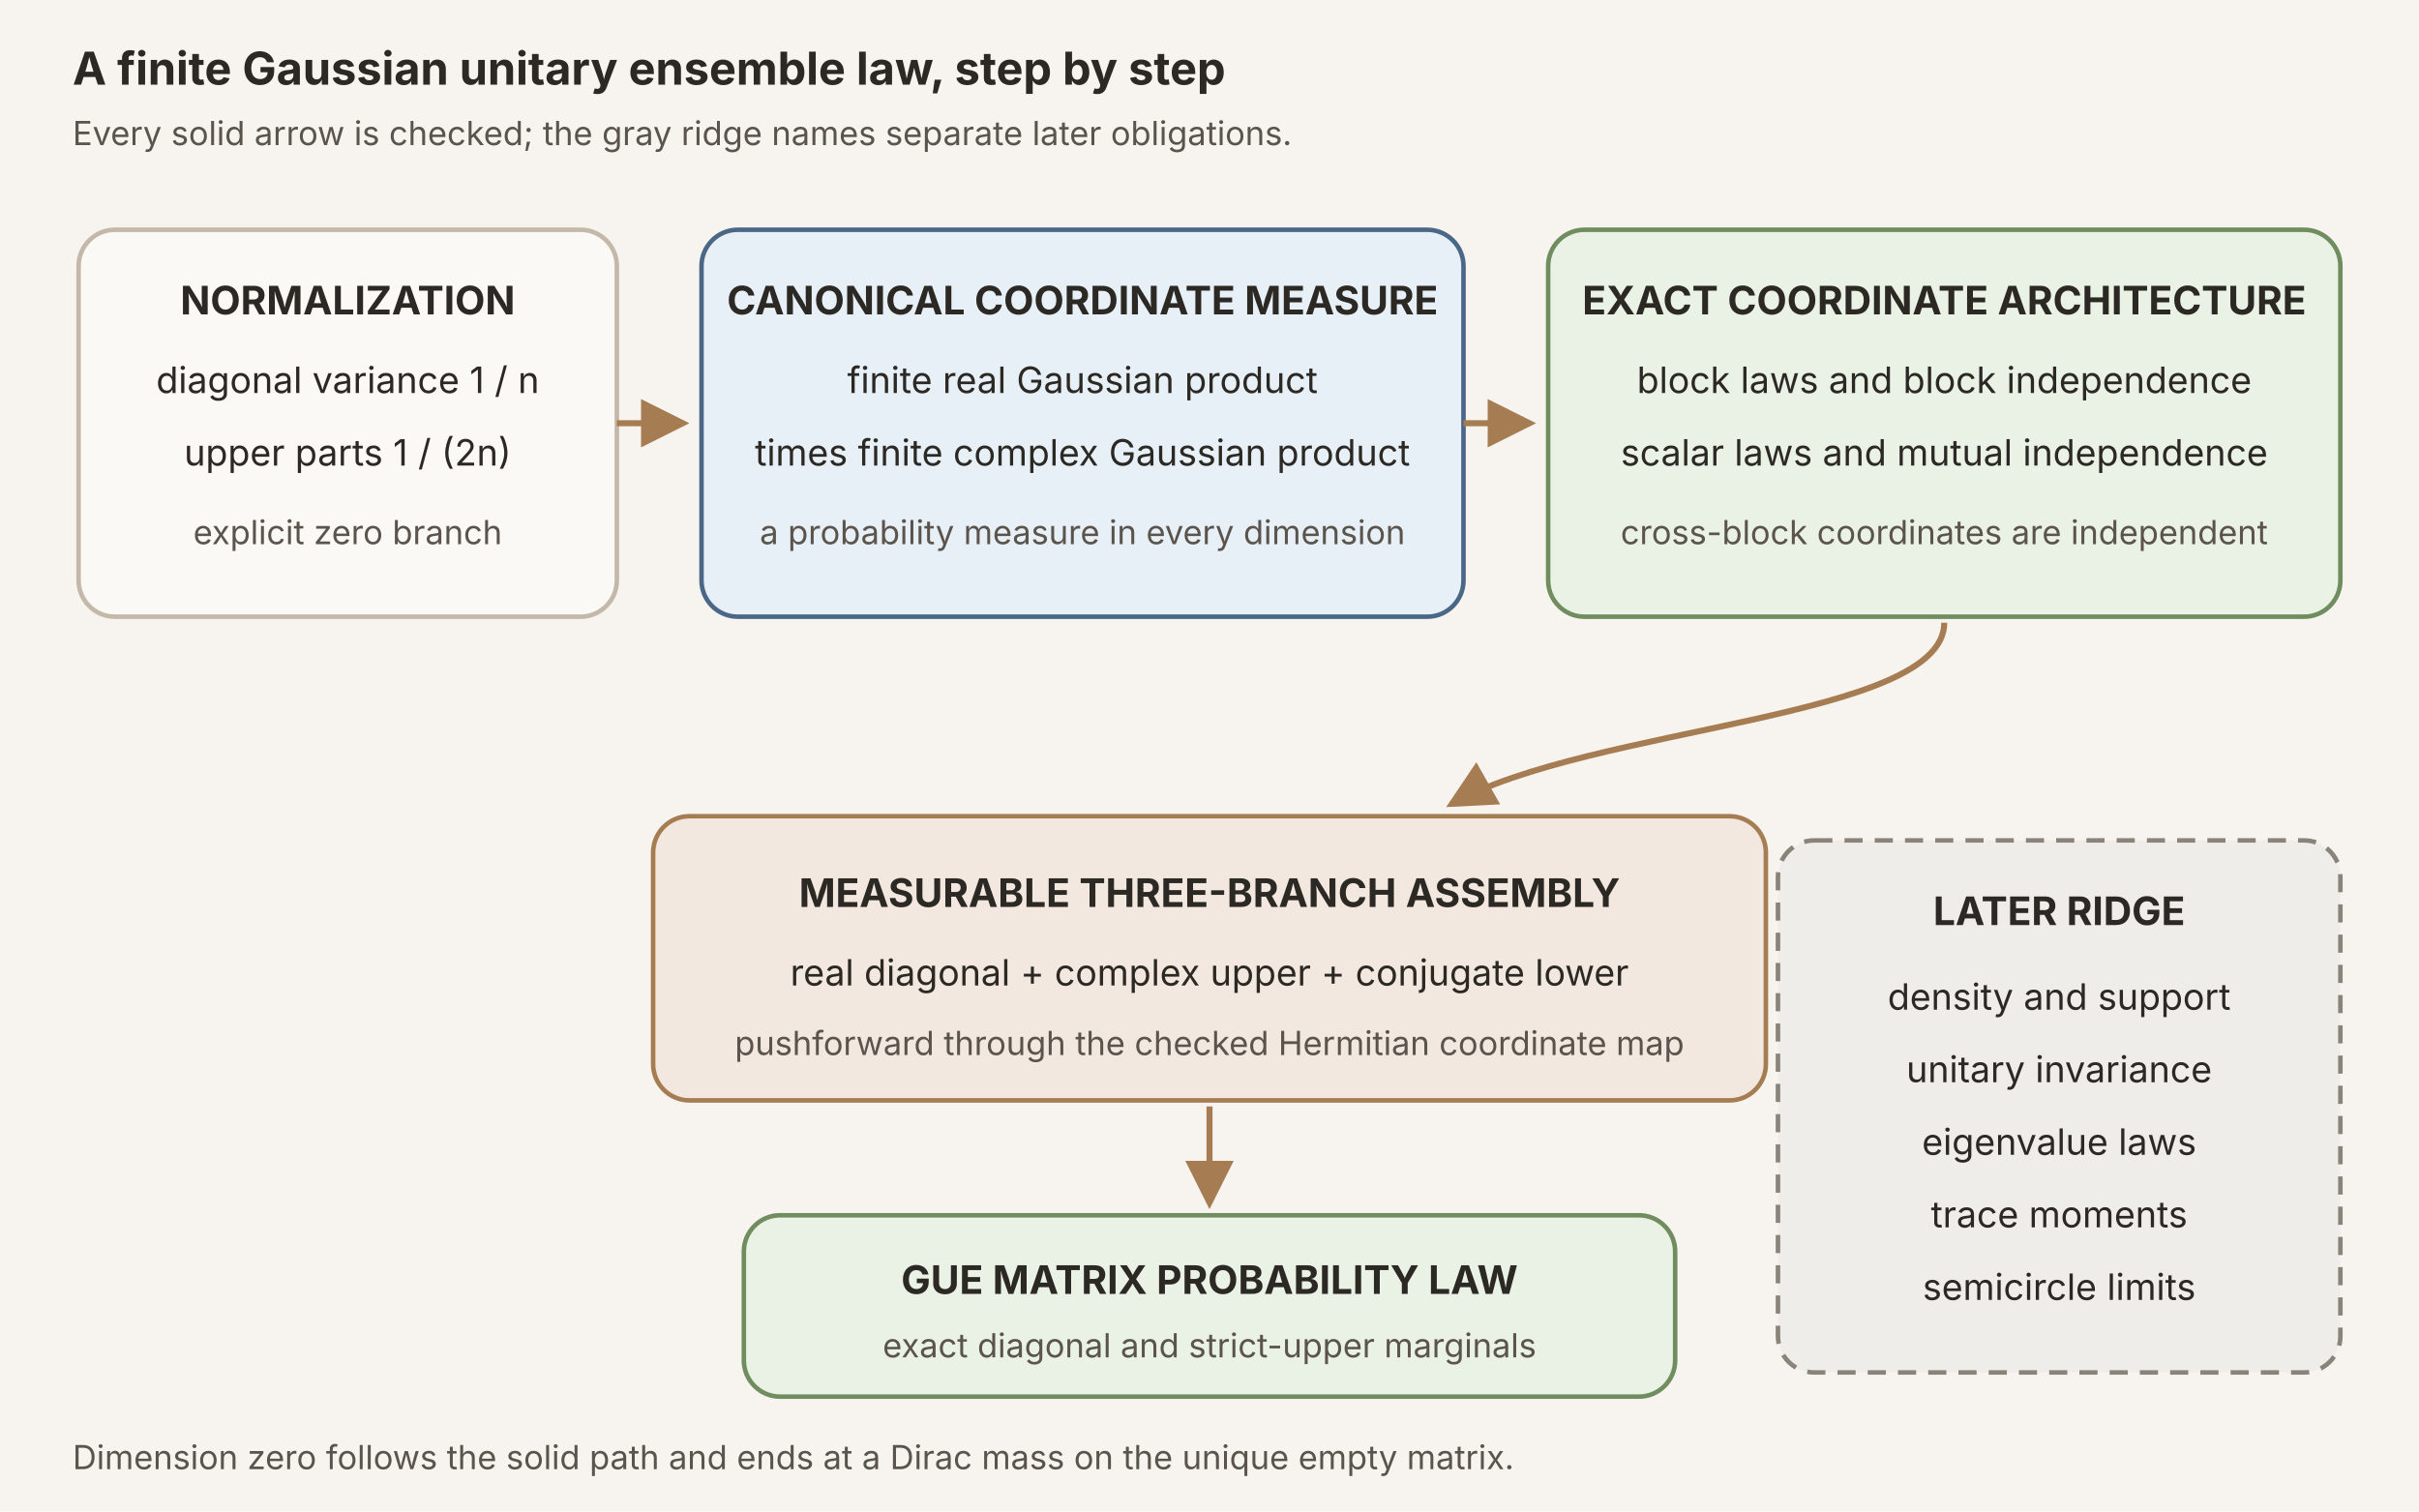
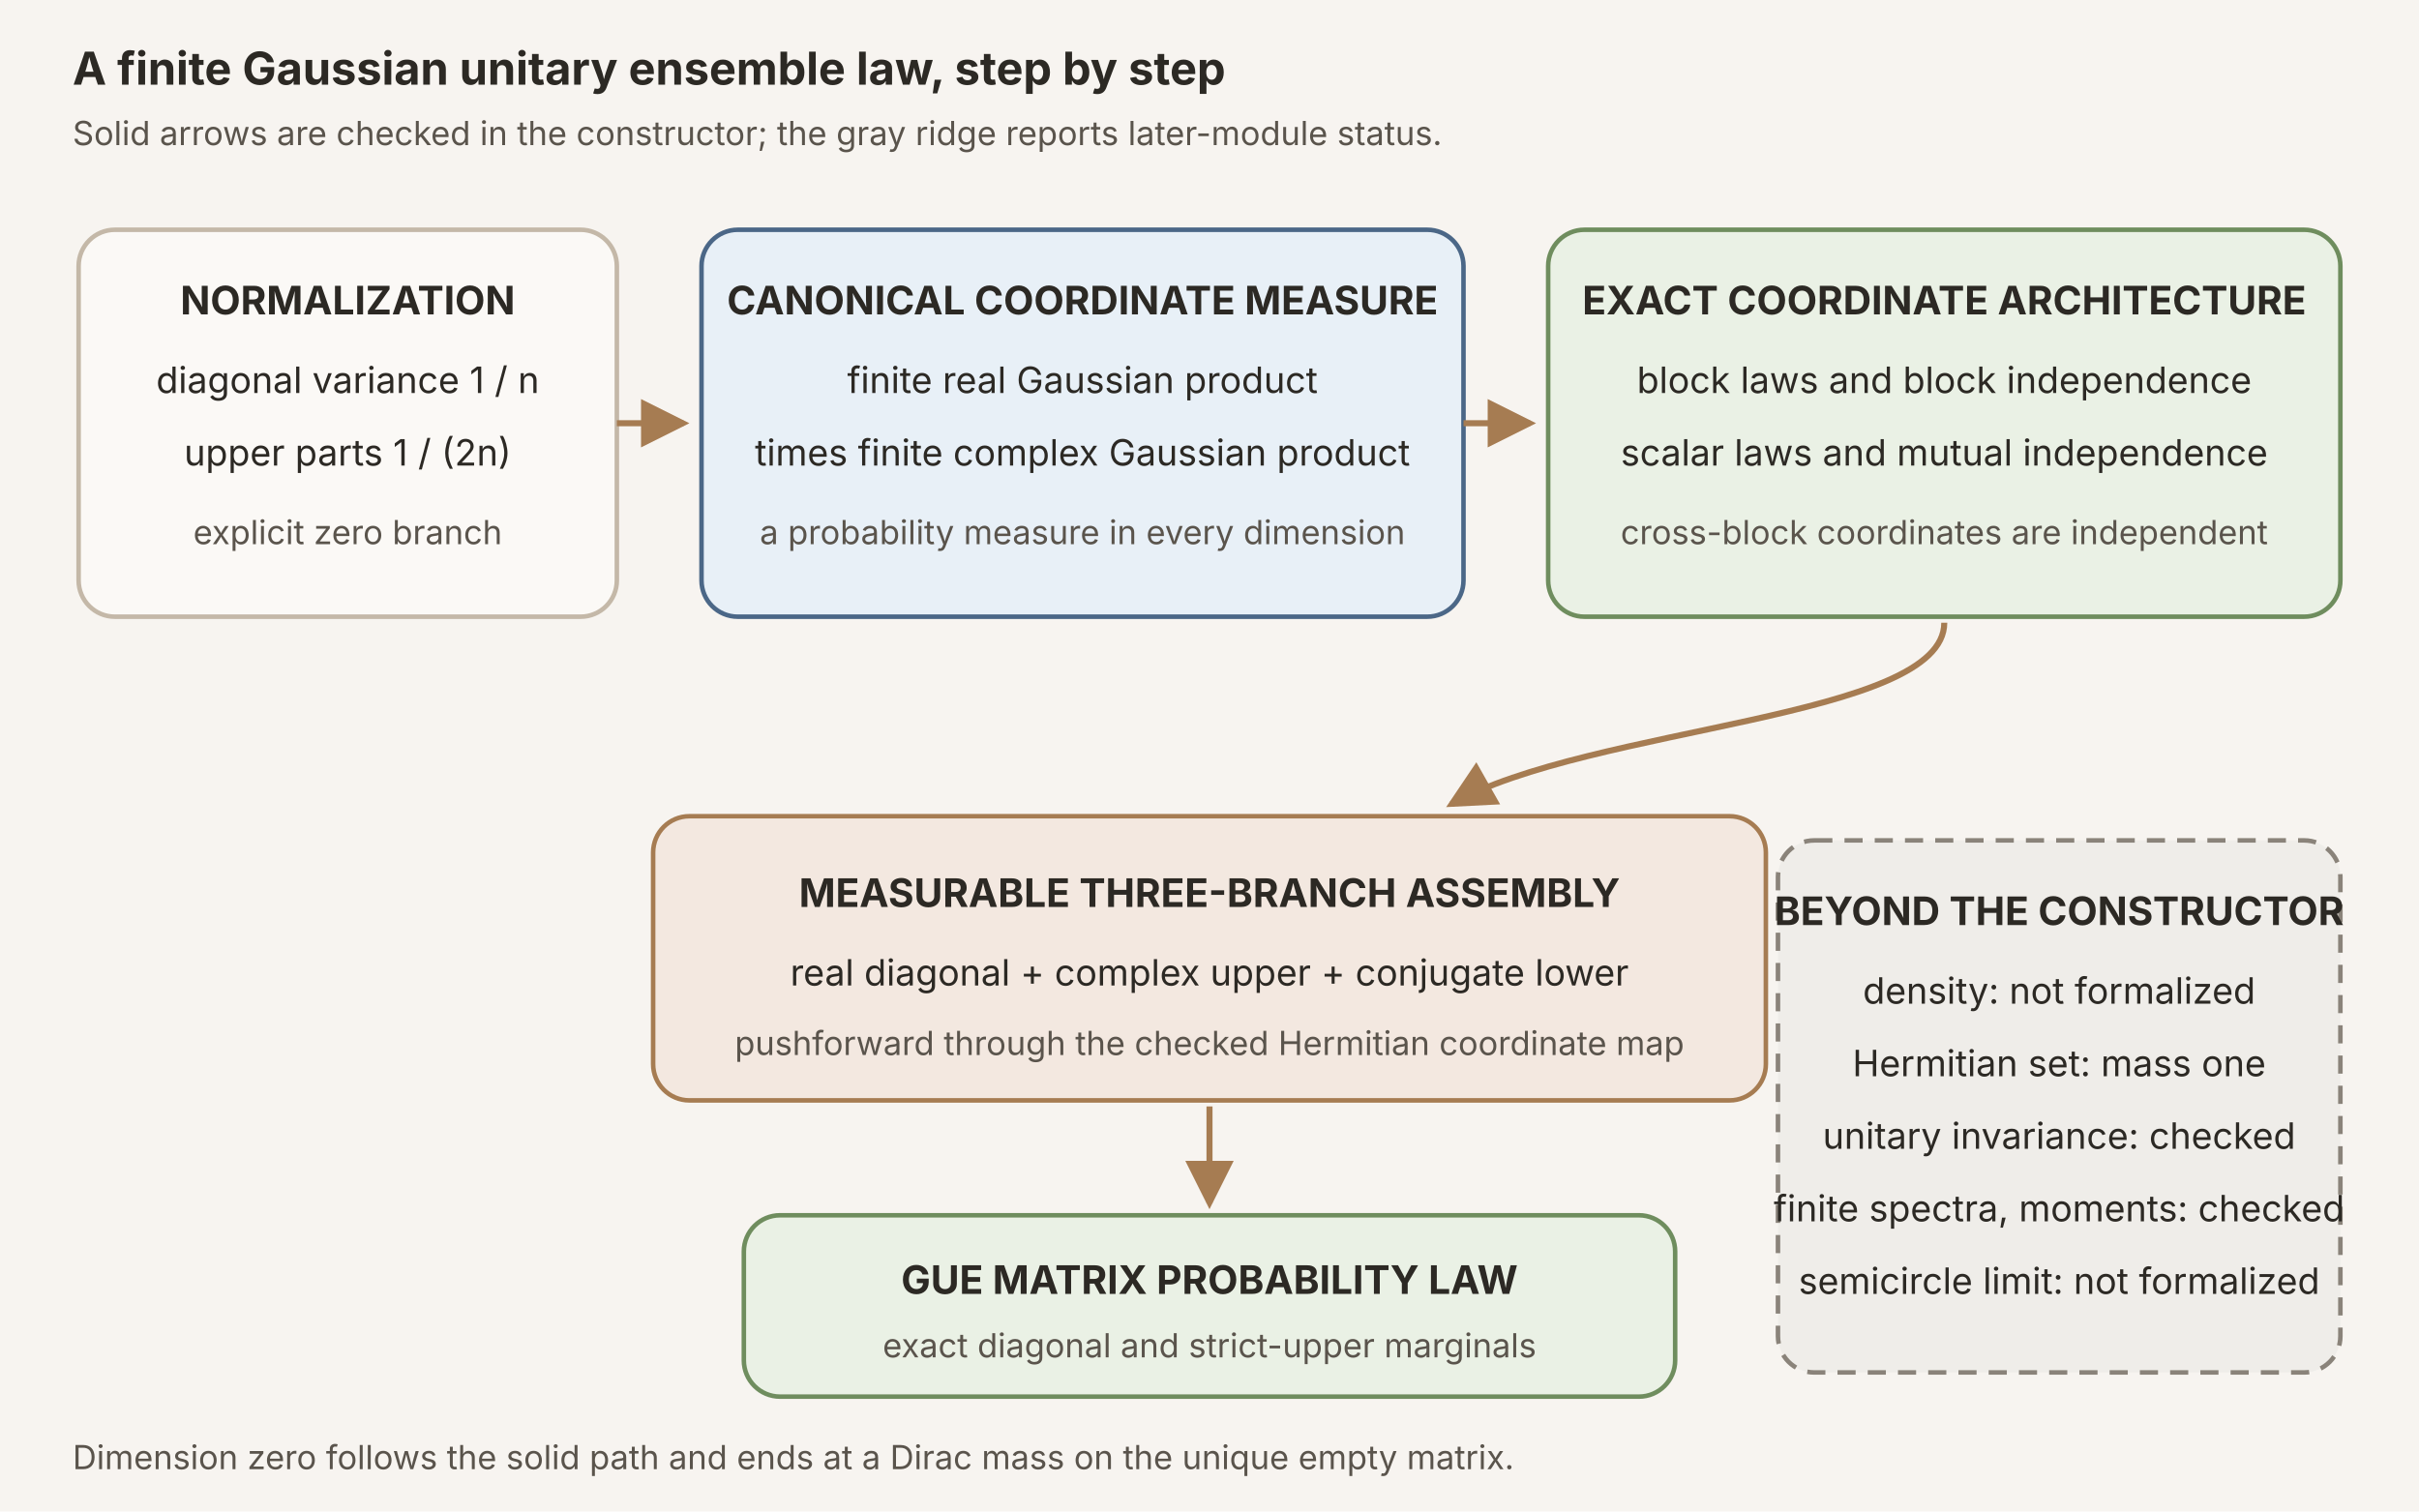
<svg xmlns="http://www.w3.org/2000/svg" width="800" height="500" viewBox="0 0 800 500" role="img" aria-labelledby="guePipelineTitle guePipelineDesc">
  <rect width="800" height="500" fill="#F7F4F0" />
  <style>
    .t{font-family:Inter,Arial,Helvetica,sans-serif;fill:#2C2924}
    .title{font-size:15px;font-weight:700}
    .h{font-size:13px;font-weight:700}
    .s{font-size:12px}
    .m{font-size:11px;fill:#5A544C}
  </style>
  <defs>
    <marker id="guePipelineArrow" markerWidth="8" markerHeight="8" refX="7" refY="4" orient="auto" markerUnits="strokeWidth">
      <path d="M0,0 L8,4 L0,8 Z" fill="#A67C52" />
    </marker>
  </defs>
  <text x="24" y="28" class="t title">A finite Gaussian unitary ensemble law, step by step</text>
-   <text x="24" y="48" class="t m">Every solid arrow is checked; the gray ridge names separate later obligations.</text>
+   <text x="24" y="48" class="t m">Solid arrows are checked in the constructor; the gray ridge reports later-module status.</text>
  <rect x="26" y="76" width="178" height="128" rx="12" fill="#FBF9F6" stroke="#C4B8A8" stroke-width="1.5" />
  <text x="115" y="104" text-anchor="middle" class="t h">NORMALIZATION</text>
  <text x="115" y="130" text-anchor="middle" class="t s">diagonal variance 1 / n</text>
  <text x="115" y="154" text-anchor="middle" class="t s">upper parts 1 / (2n)</text>
  <text x="115" y="180" text-anchor="middle" class="t m">explicit zero branch</text>
  <rect x="232" y="76" width="252" height="128" rx="12" fill="#E8F0F7" stroke="#4B6787" stroke-width="1.5" />
  <text x="358" y="104" text-anchor="middle" class="t h">CANONICAL COORDINATE MEASURE</text>
  <text x="358" y="130" text-anchor="middle" class="t s">finite real Gaussian product</text>
  <text x="358" y="154" text-anchor="middle" class="t s">times finite complex Gaussian product</text>
  <text x="358" y="180" text-anchor="middle" class="t m">a probability measure in every dimension</text>
  <rect x="512" y="76" width="262" height="128" rx="12" fill="#EAF1E5" stroke="#6F8D5E" stroke-width="1.5" />
  <text x="643" y="104" text-anchor="middle" class="t h">EXACT COORDINATE ARCHITECTURE</text>
  <text x="643" y="130" text-anchor="middle" class="t s">block laws and block independence</text>
  <text x="643" y="154" text-anchor="middle" class="t s">scalar laws and mutual independence</text>
  <text x="643" y="180" text-anchor="middle" class="t m">cross-block coordinates are independent</text>
  <path d="M204 140 L226 140" fill="none" stroke="#A67C52" stroke-width="2" marker-end="url(#guePipelineArrow)" />
  <path d="M484 140 L506 140" fill="none" stroke="#A67C52" stroke-width="2" marker-end="url(#guePipelineArrow)" />
  <path d="M643 206 C643 238,526 240,480 266" fill="none" stroke="#A67C52" stroke-width="2" marker-end="url(#guePipelineArrow)" />
  <rect x="216" y="270" width="368" height="94" rx="12" fill="#F3E8E0" stroke="#A67C52" stroke-width="1.5" />
  <text x="400" y="300" text-anchor="middle" class="t h">MEASURABLE THREE-BRANCH ASSEMBLY</text>
  <text x="400" y="326" text-anchor="middle" class="t s">real diagonal + complex upper + conjugate lower</text>
  <text x="400" y="349" text-anchor="middle" class="t m">pushforward through the checked Hermitian coordinate map</text>
  <path d="M400 366 L400 398" fill="none" stroke="#A67C52" stroke-width="2" marker-end="url(#guePipelineArrow)" />
  <rect x="246" y="402" width="308" height="60" rx="12" fill="#EAF1E5" stroke="#6F8D5E" stroke-width="1.5" />
  <text x="400" y="428" text-anchor="middle" class="t h">GUE MATRIX PROBABILITY LAW</text>
  <text x="400" y="449" text-anchor="middle" class="t m">exact diagonal and strict-upper marginals</text>
  <rect x="588" y="278" width="186" height="176" rx="12" fill="#EFEDE9" stroke="#8A837A" stroke-width="1.5" stroke-dasharray="6 4" />
-   <text x="681" y="306" text-anchor="middle" class="t h">LATER RIDGE</text>
-   <text x="681" y="334" text-anchor="middle" class="t s">density and support</text>
-   <text x="681" y="358" text-anchor="middle" class="t s">unitary invariance</text>
-   <text x="681" y="382" text-anchor="middle" class="t s">eigenvalue laws</text>
-   <text x="681" y="406" text-anchor="middle" class="t s">trace moments</text>
-   <text x="681" y="430" text-anchor="middle" class="t s">semicircle limits</text>
+   <text x="681" y="306" text-anchor="middle" class="t h">BEYOND THE CONSTRUCTOR</text>
+   <text x="681" y="332" text-anchor="middle" class="t s">density: not formalized</text>
+   <text x="681" y="356" text-anchor="middle" class="t s">Hermitian set: mass one</text>
+   <text x="681" y="380" text-anchor="middle" class="t s">unitary invariance: checked</text>
+   <text x="681" y="404" text-anchor="middle" class="t s">finite spectra, moments: checked</text>
+   <text x="681" y="428" text-anchor="middle" class="t s">semicircle limit: not formalized</text>
  <text x="24" y="486" class="t m">Dimension zero follows the solid path and ends at a Dirac mass on the unique empty matrix.</text>
</svg>
